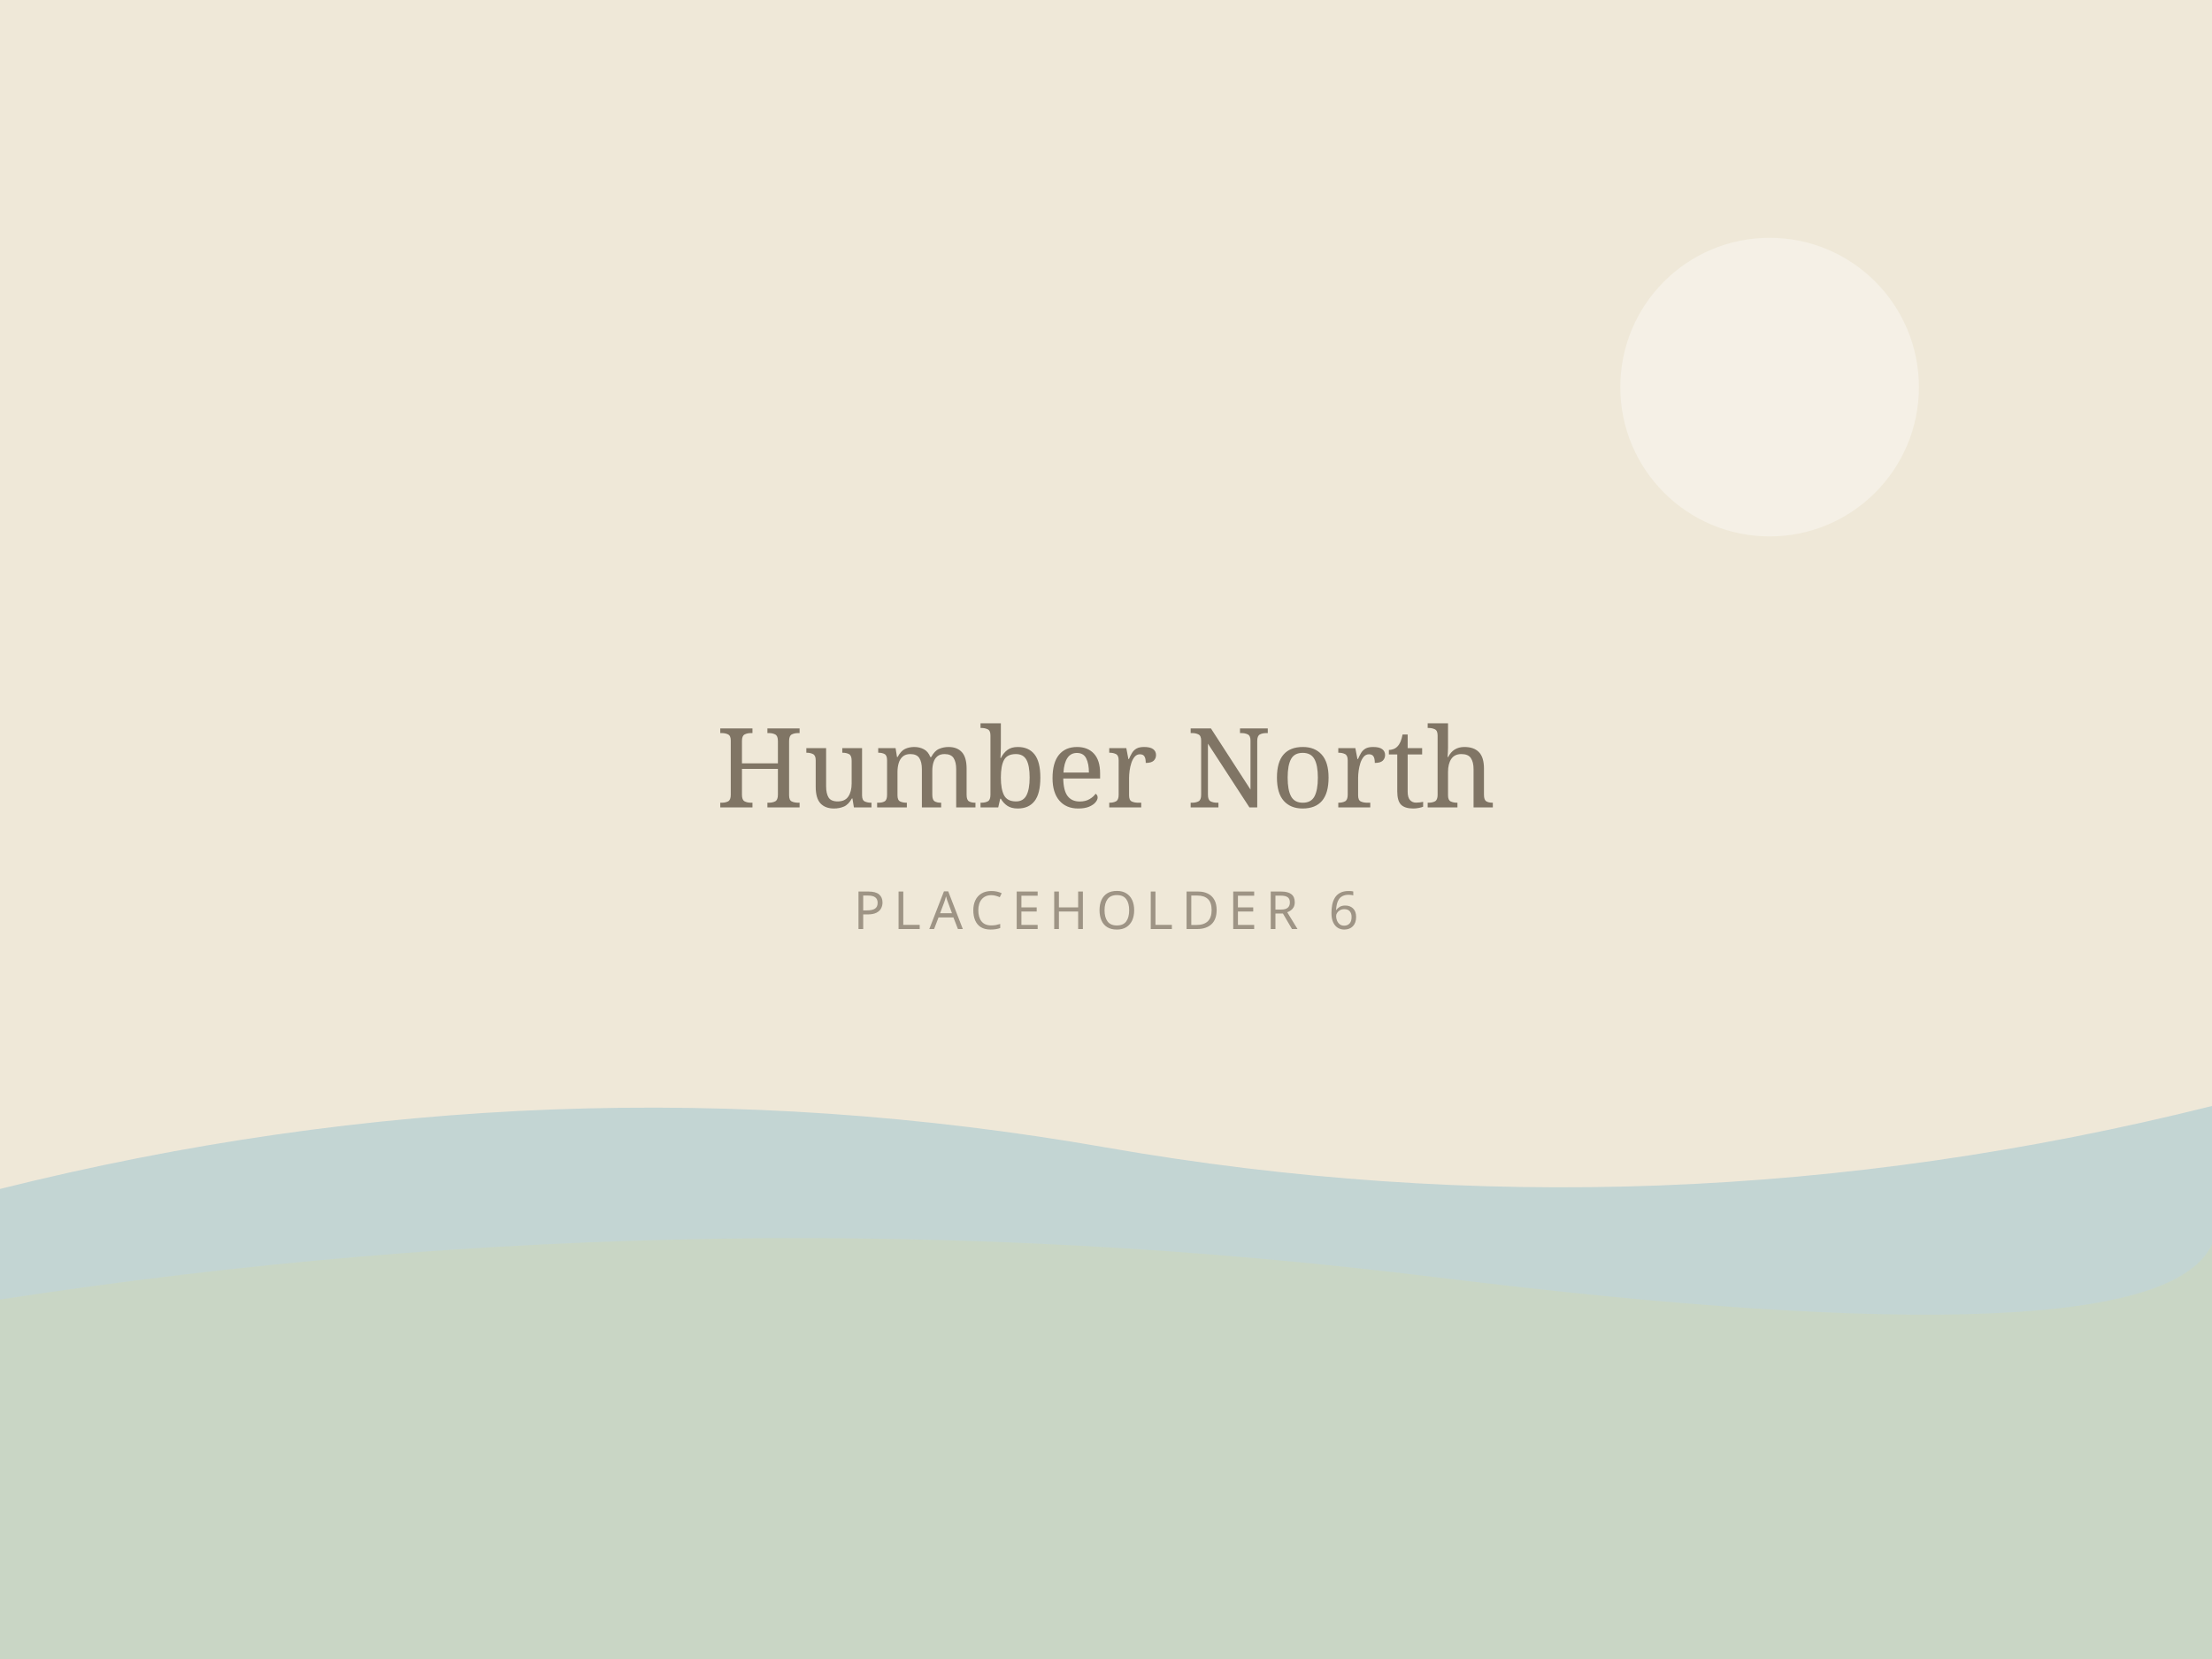
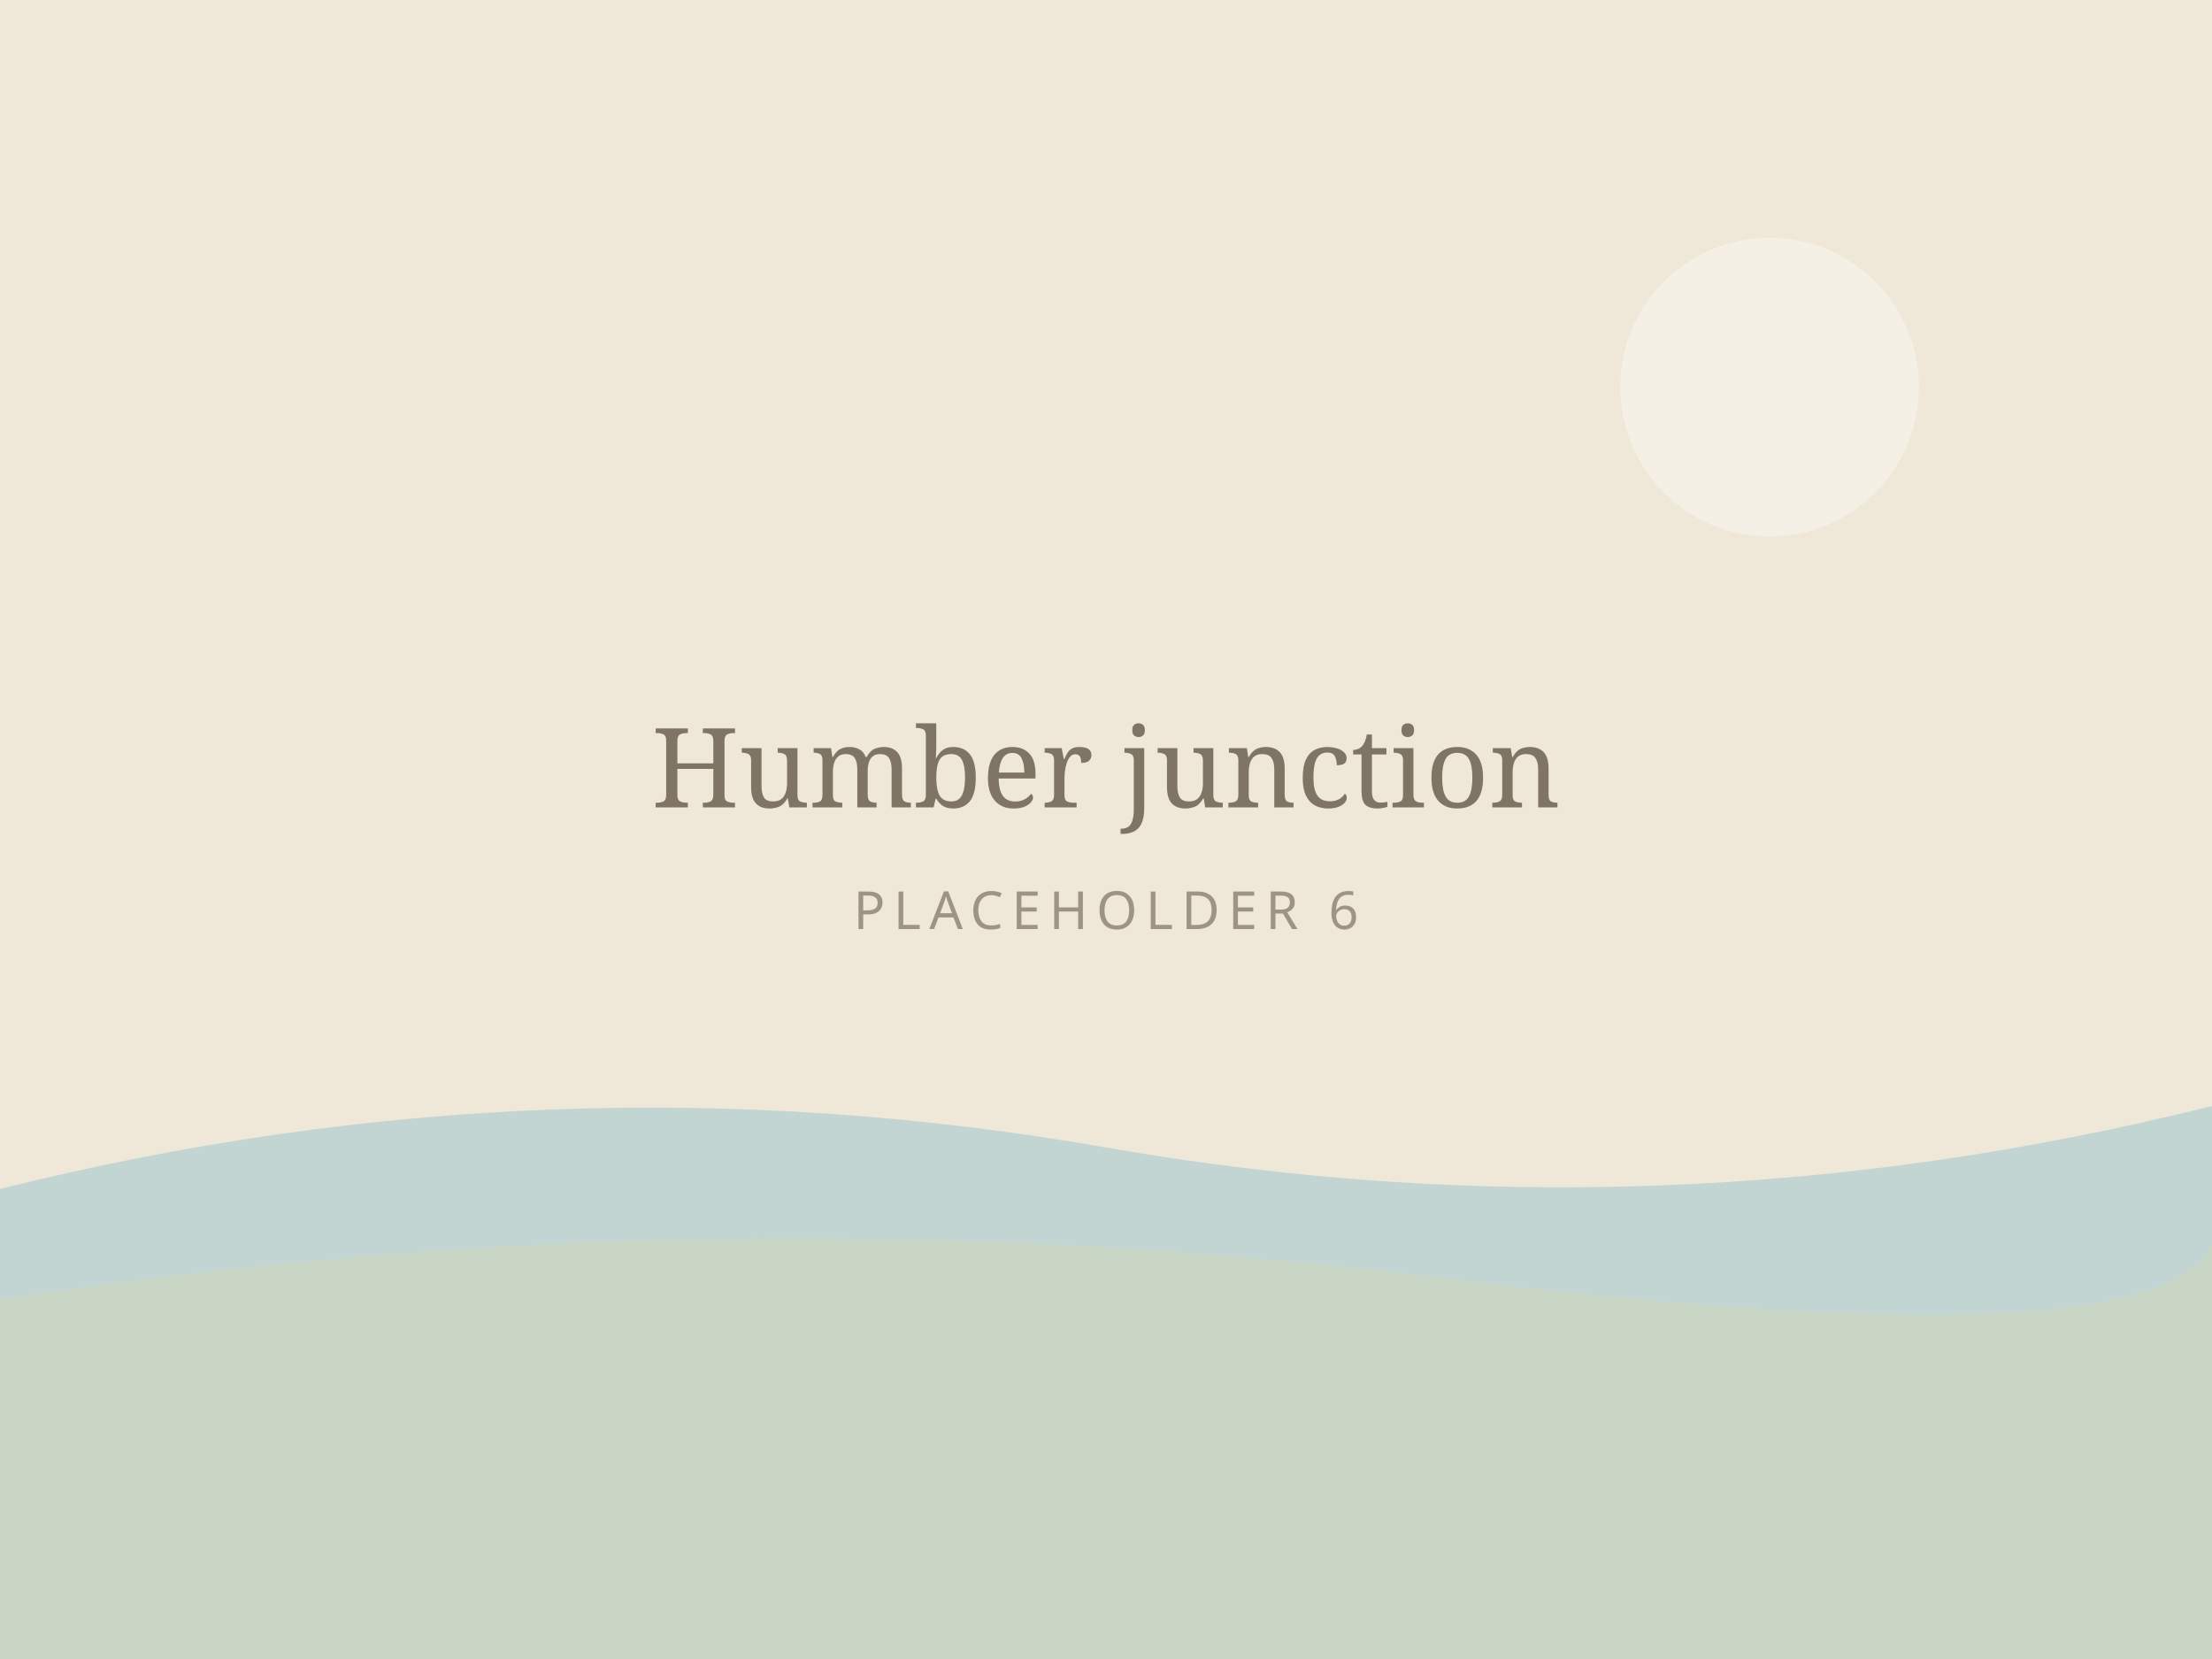
<svg xmlns="http://www.w3.org/2000/svg" viewBox="0 0 800 600">
  <rect width="800" height="600" fill="#efe8d8" />
  <path d="M0 430 Q200 380 400 415 T800 400 L800 600 L0 600 Z" fill="#9fc4d0" opacity=".55" />
  <path d="M0 470 Q260 430 520 462 T800 450 L800 600 L0 600 Z" fill="#cfd8b8" opacity=".5" />
  <circle cx="640" cy="140" r="54" fill="#fff" opacity=".35" />
-   <text x="400" y="292" text-anchor="middle" font-family="Georgia,serif" font-size="40" fill="#3b2f1f" opacity=".62">Humber North</text>
+   <text x="400" y="292" text-anchor="middle" font-family="Georgia,serif" font-size="40" fill="#3b2f1f" opacity=".62">Humber junction</text>
  <text x="400" y="336" text-anchor="middle" font-family="system-ui,sans-serif" font-size="19" letter-spacing="3" fill="#3b2f1f" opacity=".45">PLACEHOLDER 6</text>
</svg>
